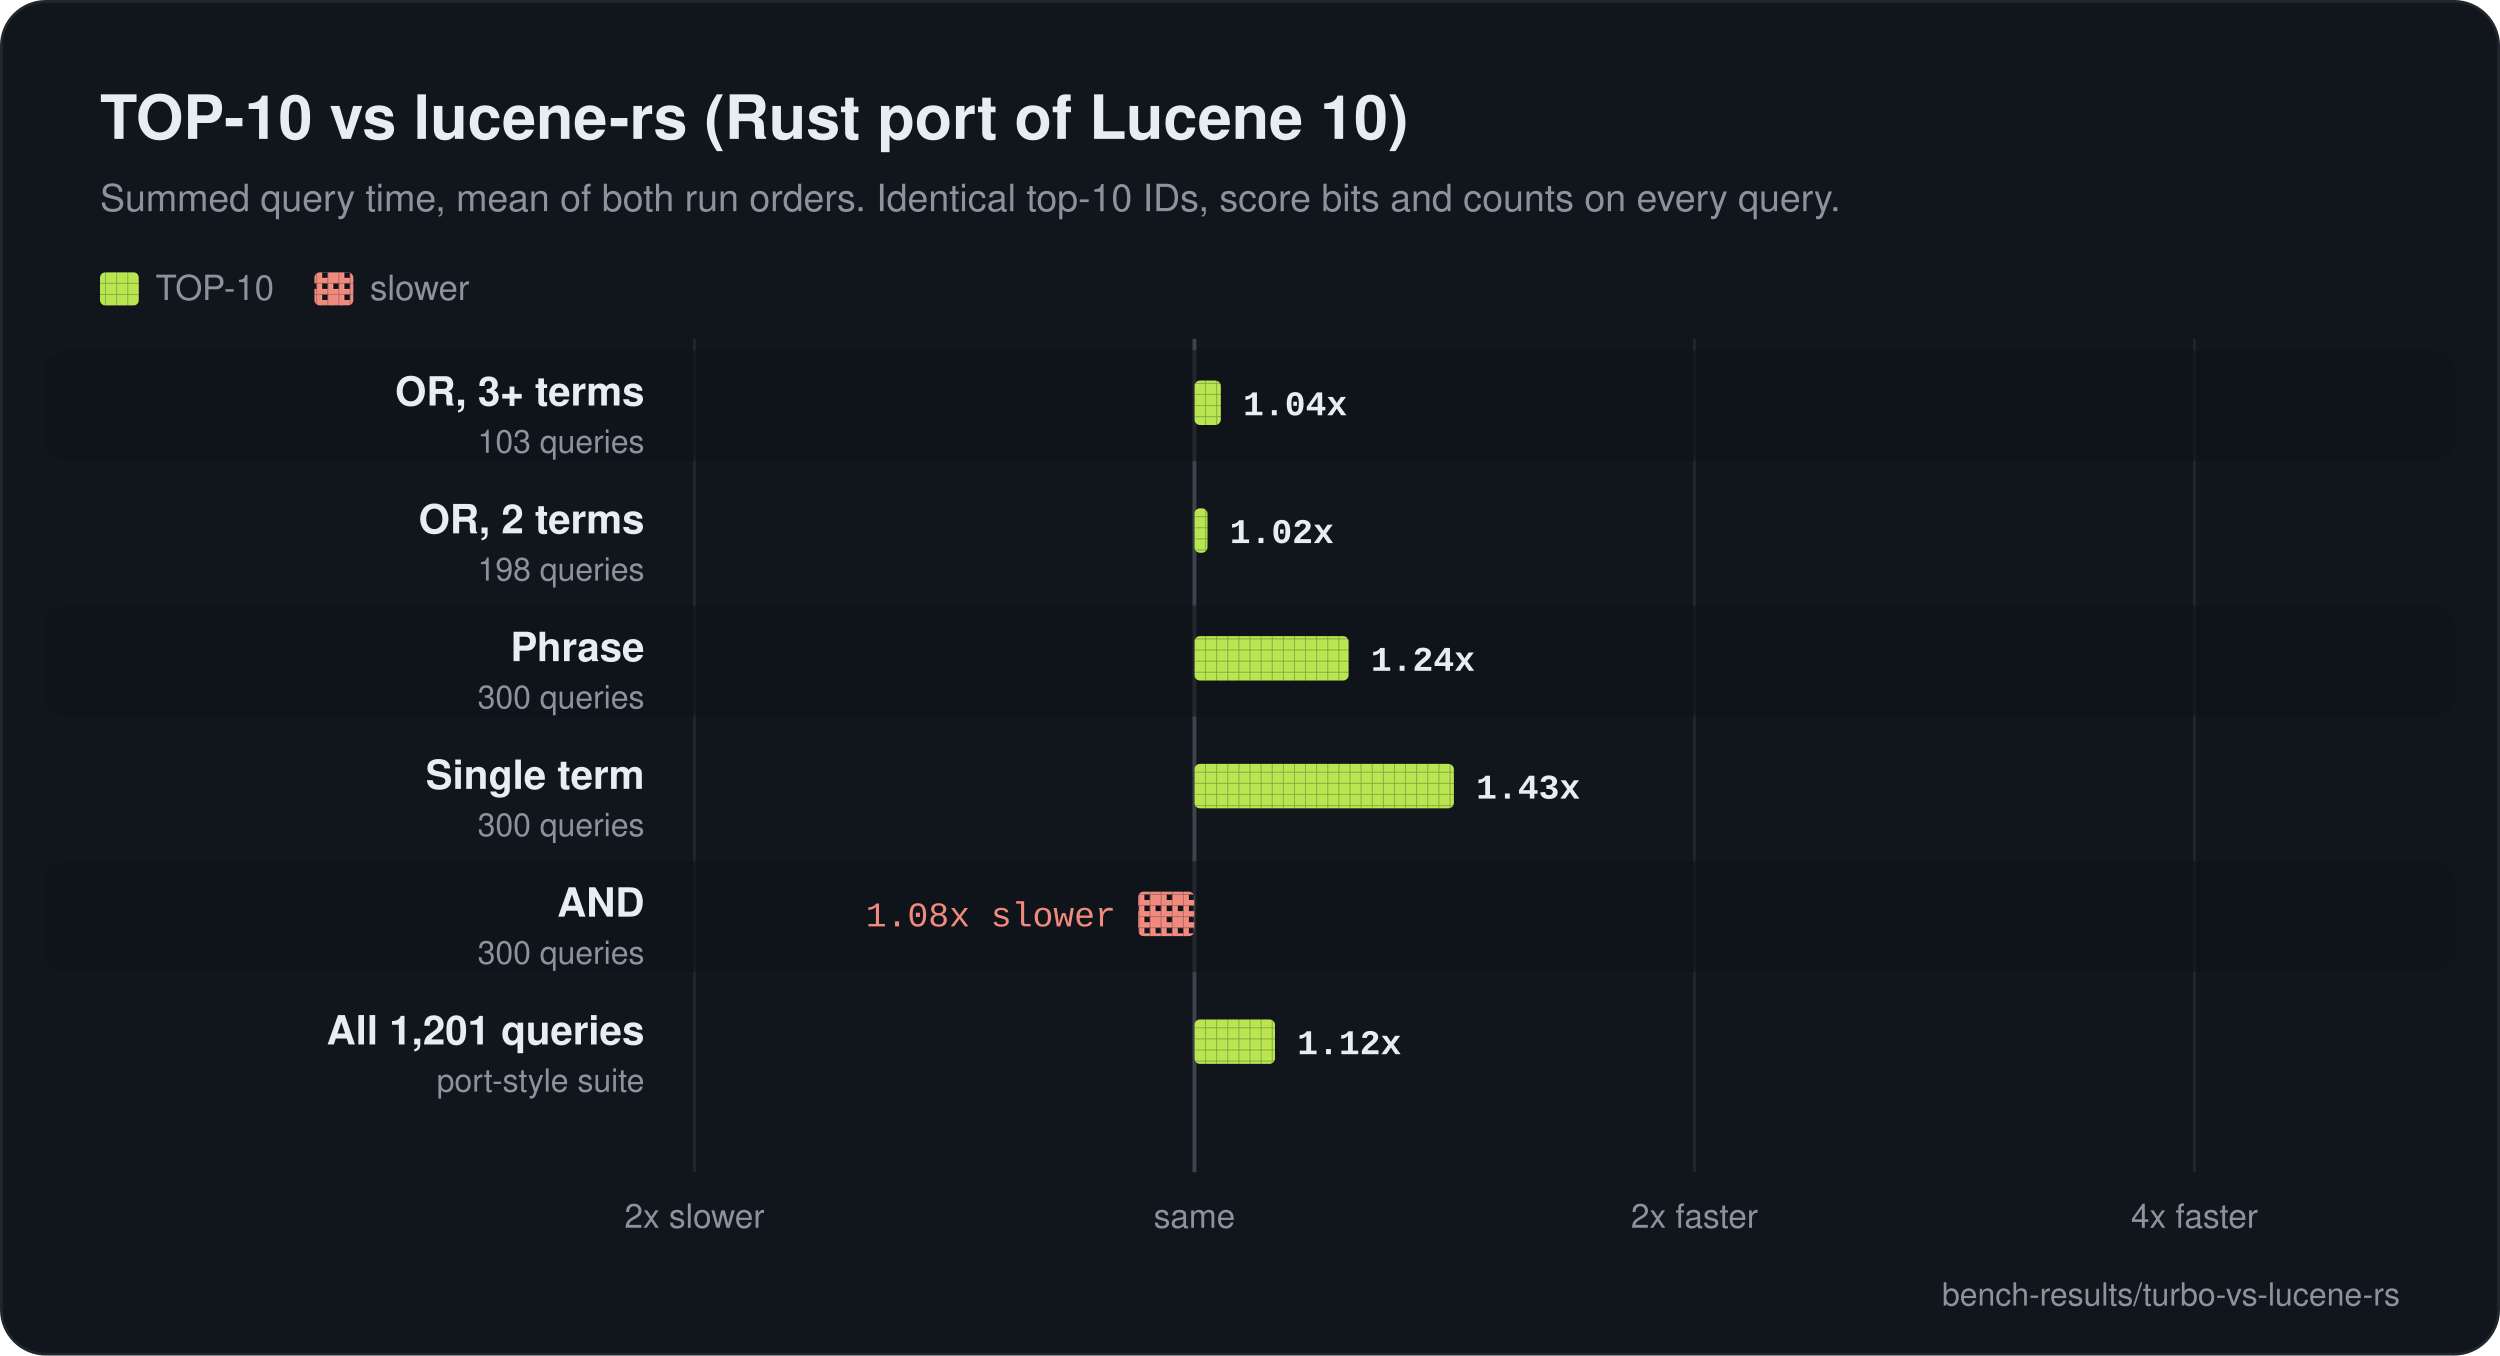
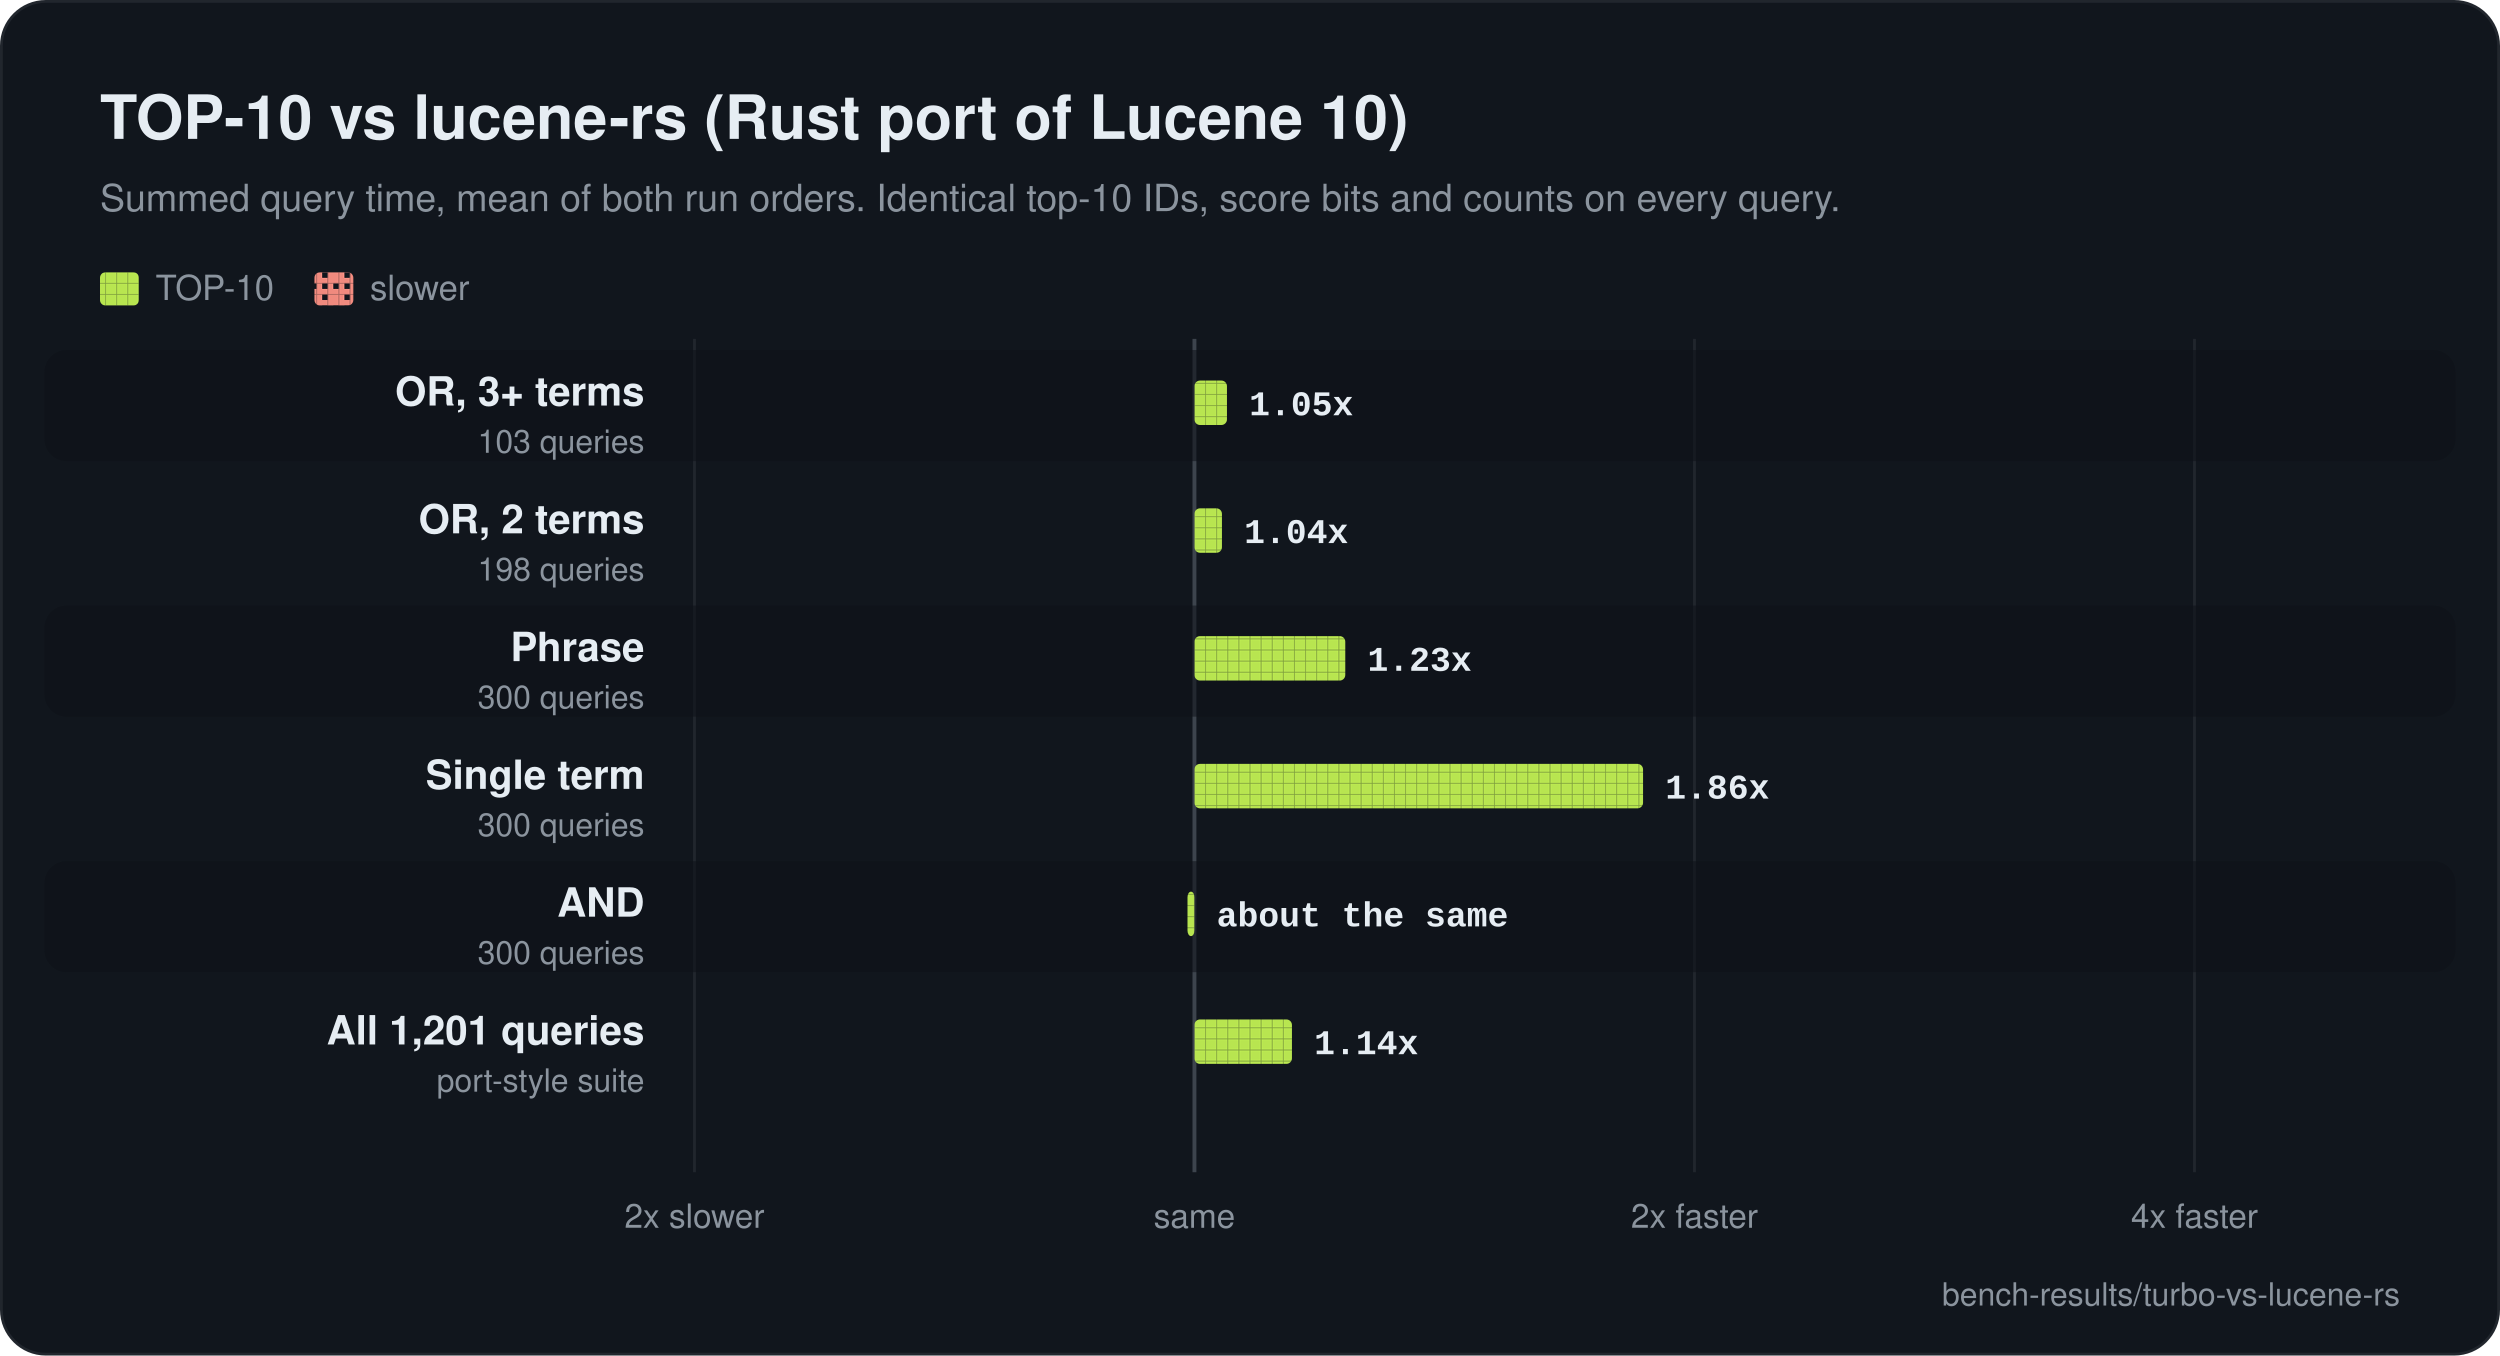
<svg xmlns="http://www.w3.org/2000/svg" width="900" height="488" viewBox="0 0 900 488">
  <defs>
    <pattern id="fast6" width="8" height="8" patternUnits="userSpaceOnUse">
      <rect x="0" y="0" width="2" height="2" fill="#b8e550" />
      <rect x="4" y="0" width="2" height="2" fill="#b8e550" />
      <rect x="2" y="2" width="2" height="2" fill="#b8e550" />
      <rect x="0" y="4" width="2" height="2" fill="#b8e550" />
      <rect x="4" y="4" width="2" height="2" fill="#b8e550" />
      <rect x="6" y="6" width="2" height="2" fill="#b8e550" />
    </pattern>
    <pattern id="fast10" width="8" height="8" patternUnits="userSpaceOnUse">
      <rect x="0" y="0" width="2" height="2" fill="#b8e550" />
      <rect x="2" y="0" width="2" height="2" fill="#b8e550" />
      <rect x="4" y="0" width="2" height="2" fill="#b8e550" />
      <rect x="2" y="2" width="2" height="2" fill="#b8e550" />
      <rect x="6" y="2" width="2" height="2" fill="#b8e550" />
      <rect x="0" y="4" width="2" height="2" fill="#b8e550" />
      <rect x="4" y="4" width="2" height="2" fill="#b8e550" />
      <rect x="6" y="4" width="2" height="2" fill="#b8e550" />
      <rect x="2" y="6" width="2" height="2" fill="#b8e550" />
      <rect x="6" y="6" width="2" height="2" fill="#b8e550" />
    </pattern>
    <pattern id="fast13" width="8" height="8" patternUnits="userSpaceOnUse">
      <rect x="0" y="0" width="2" height="2" fill="#b8e550" />
      <rect x="2" y="0" width="2" height="2" fill="#b8e550" />
      <rect x="4" y="0" width="2" height="2" fill="#b8e550" />
      <rect x="6" y="0" width="2" height="2" fill="#b8e550" />
      <rect x="0" y="2" width="2" height="2" fill="#b8e550" />
      <rect x="2" y="2" width="2" height="2" fill="#b8e550" />
      <rect x="6" y="2" width="2" height="2" fill="#b8e550" />
      <rect x="0" y="4" width="2" height="2" fill="#b8e550" />
      <rect x="2" y="4" width="2" height="2" fill="#b8e550" />
      <rect x="4" y="4" width="2" height="2" fill="#b8e550" />
      <rect x="6" y="4" width="2" height="2" fill="#b8e550" />
      <rect x="2" y="6" width="2" height="2" fill="#b8e550" />
      <rect x="6" y="6" width="2" height="2" fill="#b8e550" />
    </pattern>
    <pattern id="fast16" width="8" height="8" patternUnits="userSpaceOnUse">
      <rect x="0" y="0" width="2" height="2" fill="#b8e550" />
      <rect x="2" y="0" width="2" height="2" fill="#b8e550" />
      <rect x="4" y="0" width="2" height="2" fill="#b8e550" />
      <rect x="6" y="0" width="2" height="2" fill="#b8e550" />
      <rect x="0" y="2" width="2" height="2" fill="#b8e550" />
      <rect x="2" y="2" width="2" height="2" fill="#b8e550" />
      <rect x="4" y="2" width="2" height="2" fill="#b8e550" />
      <rect x="6" y="2" width="2" height="2" fill="#b8e550" />
      <rect x="0" y="4" width="2" height="2" fill="#b8e550" />
      <rect x="2" y="4" width="2" height="2" fill="#b8e550" />
      <rect x="4" y="4" width="2" height="2" fill="#b8e550" />
      <rect x="6" y="4" width="2" height="2" fill="#b8e550" />
      <rect x="0" y="6" width="2" height="2" fill="#b8e550" />
      <rect x="2" y="6" width="2" height="2" fill="#b8e550" />
      <rect x="4" y="6" width="2" height="2" fill="#b8e550" />
      <rect x="6" y="6" width="2" height="2" fill="#b8e550" />
    </pattern>
    <pattern id="fast26" width="8" height="8" patternUnits="userSpaceOnUse">
      <rect x="0" y="0" width="2" height="2" fill="#4fc3b0" />
      <rect x="4" y="0" width="2" height="2" fill="#4fc3b0" />
      <rect x="2" y="2" width="2" height="2" fill="#4fc3b0" />
      <rect x="0" y="4" width="2" height="2" fill="#4fc3b0" />
      <rect x="4" y="4" width="2" height="2" fill="#4fc3b0" />
      <rect x="6" y="6" width="2" height="2" fill="#4fc3b0" />
    </pattern>
    <pattern id="fast210" width="8" height="8" patternUnits="userSpaceOnUse">
      <rect x="0" y="0" width="2" height="2" fill="#4fc3b0" />
      <rect x="2" y="0" width="2" height="2" fill="#4fc3b0" />
      <rect x="4" y="0" width="2" height="2" fill="#4fc3b0" />
      <rect x="2" y="2" width="2" height="2" fill="#4fc3b0" />
      <rect x="6" y="2" width="2" height="2" fill="#4fc3b0" />
      <rect x="0" y="4" width="2" height="2" fill="#4fc3b0" />
      <rect x="4" y="4" width="2" height="2" fill="#4fc3b0" />
      <rect x="6" y="4" width="2" height="2" fill="#4fc3b0" />
      <rect x="2" y="6" width="2" height="2" fill="#4fc3b0" />
      <rect x="6" y="6" width="2" height="2" fill="#4fc3b0" />
    </pattern>
    <pattern id="fast213" width="8" height="8" patternUnits="userSpaceOnUse">
      <rect x="0" y="0" width="2" height="2" fill="#4fc3b0" />
      <rect x="2" y="0" width="2" height="2" fill="#4fc3b0" />
      <rect x="4" y="0" width="2" height="2" fill="#4fc3b0" />
      <rect x="6" y="0" width="2" height="2" fill="#4fc3b0" />
      <rect x="0" y="2" width="2" height="2" fill="#4fc3b0" />
      <rect x="2" y="2" width="2" height="2" fill="#4fc3b0" />
      <rect x="6" y="2" width="2" height="2" fill="#4fc3b0" />
      <rect x="0" y="4" width="2" height="2" fill="#4fc3b0" />
      <rect x="2" y="4" width="2" height="2" fill="#4fc3b0" />
      <rect x="4" y="4" width="2" height="2" fill="#4fc3b0" />
      <rect x="6" y="4" width="2" height="2" fill="#4fc3b0" />
      <rect x="2" y="6" width="2" height="2" fill="#4fc3b0" />
      <rect x="6" y="6" width="2" height="2" fill="#4fc3b0" />
    </pattern>
    <pattern id="fast216" width="8" height="8" patternUnits="userSpaceOnUse">
      <rect x="0" y="0" width="2" height="2" fill="#4fc3b0" />
      <rect x="2" y="0" width="2" height="2" fill="#4fc3b0" />
      <rect x="4" y="0" width="2" height="2" fill="#4fc3b0" />
      <rect x="6" y="0" width="2" height="2" fill="#4fc3b0" />
      <rect x="0" y="2" width="2" height="2" fill="#4fc3b0" />
      <rect x="2" y="2" width="2" height="2" fill="#4fc3b0" />
      <rect x="4" y="2" width="2" height="2" fill="#4fc3b0" />
      <rect x="6" y="2" width="2" height="2" fill="#4fc3b0" />
      <rect x="0" y="4" width="2" height="2" fill="#4fc3b0" />
      <rect x="2" y="4" width="2" height="2" fill="#4fc3b0" />
      <rect x="4" y="4" width="2" height="2" fill="#4fc3b0" />
      <rect x="6" y="4" width="2" height="2" fill="#4fc3b0" />
      <rect x="0" y="6" width="2" height="2" fill="#4fc3b0" />
      <rect x="2" y="6" width="2" height="2" fill="#4fc3b0" />
      <rect x="4" y="6" width="2" height="2" fill="#4fc3b0" />
      <rect x="6" y="6" width="2" height="2" fill="#4fc3b0" />
    </pattern>
    <pattern id="slow6" width="8" height="8" patternUnits="userSpaceOnUse">
      <rect x="0" y="0" width="2" height="2" fill="#f08a7e" />
      <rect x="4" y="0" width="2" height="2" fill="#f08a7e" />
      <rect x="2" y="2" width="2" height="2" fill="#f08a7e" />
      <rect x="0" y="4" width="2" height="2" fill="#f08a7e" />
      <rect x="4" y="4" width="2" height="2" fill="#f08a7e" />
      <rect x="6" y="6" width="2" height="2" fill="#f08a7e" />
    </pattern>
    <pattern id="slow10" width="8" height="8" patternUnits="userSpaceOnUse">
      <rect x="0" y="0" width="2" height="2" fill="#f08a7e" />
      <rect x="2" y="0" width="2" height="2" fill="#f08a7e" />
      <rect x="4" y="0" width="2" height="2" fill="#f08a7e" />
      <rect x="2" y="2" width="2" height="2" fill="#f08a7e" />
      <rect x="6" y="2" width="2" height="2" fill="#f08a7e" />
      <rect x="0" y="4" width="2" height="2" fill="#f08a7e" />
      <rect x="4" y="4" width="2" height="2" fill="#f08a7e" />
      <rect x="6" y="4" width="2" height="2" fill="#f08a7e" />
      <rect x="2" y="6" width="2" height="2" fill="#f08a7e" />
      <rect x="6" y="6" width="2" height="2" fill="#f08a7e" />
    </pattern>
    <pattern id="slow13" width="8" height="8" patternUnits="userSpaceOnUse">
      <rect x="0" y="0" width="2" height="2" fill="#f08a7e" />
      <rect x="2" y="0" width="2" height="2" fill="#f08a7e" />
      <rect x="4" y="0" width="2" height="2" fill="#f08a7e" />
      <rect x="6" y="0" width="2" height="2" fill="#f08a7e" />
      <rect x="0" y="2" width="2" height="2" fill="#f08a7e" />
      <rect x="2" y="2" width="2" height="2" fill="#f08a7e" />
      <rect x="6" y="2" width="2" height="2" fill="#f08a7e" />
      <rect x="0" y="4" width="2" height="2" fill="#f08a7e" />
      <rect x="2" y="4" width="2" height="2" fill="#f08a7e" />
      <rect x="4" y="4" width="2" height="2" fill="#f08a7e" />
      <rect x="6" y="4" width="2" height="2" fill="#f08a7e" />
      <rect x="2" y="6" width="2" height="2" fill="#f08a7e" />
      <rect x="6" y="6" width="2" height="2" fill="#f08a7e" />
    </pattern>
    <pattern id="slow16" width="8" height="8" patternUnits="userSpaceOnUse">
      <rect x="0" y="0" width="2" height="2" fill="#f08a7e" />
      <rect x="2" y="0" width="2" height="2" fill="#f08a7e" />
      <rect x="4" y="0" width="2" height="2" fill="#f08a7e" />
      <rect x="6" y="0" width="2" height="2" fill="#f08a7e" />
      <rect x="0" y="2" width="2" height="2" fill="#f08a7e" />
      <rect x="2" y="2" width="2" height="2" fill="#f08a7e" />
      <rect x="4" y="2" width="2" height="2" fill="#f08a7e" />
      <rect x="6" y="2" width="2" height="2" fill="#f08a7e" />
      <rect x="0" y="4" width="2" height="2" fill="#f08a7e" />
      <rect x="2" y="4" width="2" height="2" fill="#f08a7e" />
      <rect x="4" y="4" width="2" height="2" fill="#f08a7e" />
      <rect x="6" y="4" width="2" height="2" fill="#f08a7e" />
      <rect x="0" y="6" width="2" height="2" fill="#f08a7e" />
      <rect x="2" y="6" width="2" height="2" fill="#f08a7e" />
      <rect x="4" y="6" width="2" height="2" fill="#f08a7e" />
      <rect x="6" y="6" width="2" height="2" fill="#f08a7e" />
    </pattern>
    <pattern id="neutral6" width="8" height="8" patternUnits="userSpaceOnUse">
      <rect x="0" y="0" width="2" height="2" fill="#6e7681" />
      <rect x="4" y="0" width="2" height="2" fill="#6e7681" />
      <rect x="2" y="2" width="2" height="2" fill="#6e7681" />
      <rect x="0" y="4" width="2" height="2" fill="#6e7681" />
      <rect x="4" y="4" width="2" height="2" fill="#6e7681" />
      <rect x="6" y="6" width="2" height="2" fill="#6e7681" />
    </pattern>
    <pattern id="neutral10" width="8" height="8" patternUnits="userSpaceOnUse">
      <rect x="0" y="0" width="2" height="2" fill="#6e7681" />
      <rect x="2" y="0" width="2" height="2" fill="#6e7681" />
      <rect x="4" y="0" width="2" height="2" fill="#6e7681" />
      <rect x="2" y="2" width="2" height="2" fill="#6e7681" />
      <rect x="6" y="2" width="2" height="2" fill="#6e7681" />
      <rect x="0" y="4" width="2" height="2" fill="#6e7681" />
      <rect x="4" y="4" width="2" height="2" fill="#6e7681" />
      <rect x="6" y="4" width="2" height="2" fill="#6e7681" />
      <rect x="2" y="6" width="2" height="2" fill="#6e7681" />
      <rect x="6" y="6" width="2" height="2" fill="#6e7681" />
    </pattern>
    <pattern id="neutral13" width="8" height="8" patternUnits="userSpaceOnUse">
      <rect x="0" y="0" width="2" height="2" fill="#6e7681" />
      <rect x="2" y="0" width="2" height="2" fill="#6e7681" />
      <rect x="4" y="0" width="2" height="2" fill="#6e7681" />
      <rect x="6" y="0" width="2" height="2" fill="#6e7681" />
      <rect x="0" y="2" width="2" height="2" fill="#6e7681" />
      <rect x="2" y="2" width="2" height="2" fill="#6e7681" />
      <rect x="6" y="2" width="2" height="2" fill="#6e7681" />
      <rect x="0" y="4" width="2" height="2" fill="#6e7681" />
      <rect x="2" y="4" width="2" height="2" fill="#6e7681" />
      <rect x="4" y="4" width="2" height="2" fill="#6e7681" />
      <rect x="6" y="4" width="2" height="2" fill="#6e7681" />
      <rect x="2" y="6" width="2" height="2" fill="#6e7681" />
      <rect x="6" y="6" width="2" height="2" fill="#6e7681" />
    </pattern>
    <pattern id="neutral16" width="8" height="8" patternUnits="userSpaceOnUse">
      <rect x="0" y="0" width="2" height="2" fill="#6e7681" />
      <rect x="2" y="0" width="2" height="2" fill="#6e7681" />
      <rect x="4" y="0" width="2" height="2" fill="#6e7681" />
      <rect x="6" y="0" width="2" height="2" fill="#6e7681" />
      <rect x="0" y="2" width="2" height="2" fill="#6e7681" />
      <rect x="2" y="2" width="2" height="2" fill="#6e7681" />
      <rect x="4" y="2" width="2" height="2" fill="#6e7681" />
      <rect x="6" y="2" width="2" height="2" fill="#6e7681" />
      <rect x="0" y="4" width="2" height="2" fill="#6e7681" />
      <rect x="2" y="4" width="2" height="2" fill="#6e7681" />
      <rect x="4" y="4" width="2" height="2" fill="#6e7681" />
      <rect x="6" y="4" width="2" height="2" fill="#6e7681" />
      <rect x="0" y="6" width="2" height="2" fill="#6e7681" />
      <rect x="2" y="6" width="2" height="2" fill="#6e7681" />
      <rect x="4" y="6" width="2" height="2" fill="#6e7681" />
      <rect x="6" y="6" width="2" height="2" fill="#6e7681" />
    </pattern>
    <pattern id="ink6" width="8" height="8" patternUnits="userSpaceOnUse">
      <rect x="0" y="0" width="2" height="2" fill="#e6edf3" />
      <rect x="4" y="0" width="2" height="2" fill="#e6edf3" />
      <rect x="2" y="2" width="2" height="2" fill="#e6edf3" />
      <rect x="0" y="4" width="2" height="2" fill="#e6edf3" />
      <rect x="4" y="4" width="2" height="2" fill="#e6edf3" />
      <rect x="6" y="6" width="2" height="2" fill="#e6edf3" />
    </pattern>
    <pattern id="ink10" width="8" height="8" patternUnits="userSpaceOnUse">
      <rect x="0" y="0" width="2" height="2" fill="#e6edf3" />
      <rect x="2" y="0" width="2" height="2" fill="#e6edf3" />
      <rect x="4" y="0" width="2" height="2" fill="#e6edf3" />
      <rect x="2" y="2" width="2" height="2" fill="#e6edf3" />
      <rect x="6" y="2" width="2" height="2" fill="#e6edf3" />
      <rect x="0" y="4" width="2" height="2" fill="#e6edf3" />
      <rect x="4" y="4" width="2" height="2" fill="#e6edf3" />
      <rect x="6" y="4" width="2" height="2" fill="#e6edf3" />
      <rect x="2" y="6" width="2" height="2" fill="#e6edf3" />
      <rect x="6" y="6" width="2" height="2" fill="#e6edf3" />
    </pattern>
    <pattern id="ink13" width="8" height="8" patternUnits="userSpaceOnUse">
      <rect x="0" y="0" width="2" height="2" fill="#e6edf3" />
      <rect x="2" y="0" width="2" height="2" fill="#e6edf3" />
      <rect x="4" y="0" width="2" height="2" fill="#e6edf3" />
      <rect x="6" y="0" width="2" height="2" fill="#e6edf3" />
      <rect x="0" y="2" width="2" height="2" fill="#e6edf3" />
      <rect x="2" y="2" width="2" height="2" fill="#e6edf3" />
      <rect x="6" y="2" width="2" height="2" fill="#e6edf3" />
      <rect x="0" y="4" width="2" height="2" fill="#e6edf3" />
      <rect x="2" y="4" width="2" height="2" fill="#e6edf3" />
      <rect x="4" y="4" width="2" height="2" fill="#e6edf3" />
      <rect x="6" y="4" width="2" height="2" fill="#e6edf3" />
      <rect x="2" y="6" width="2" height="2" fill="#e6edf3" />
      <rect x="6" y="6" width="2" height="2" fill="#e6edf3" />
    </pattern>
    <pattern id="ink16" width="8" height="8" patternUnits="userSpaceOnUse">
      <rect x="0" y="0" width="2" height="2" fill="#e6edf3" />
      <rect x="2" y="0" width="2" height="2" fill="#e6edf3" />
      <rect x="4" y="0" width="2" height="2" fill="#e6edf3" />
      <rect x="6" y="0" width="2" height="2" fill="#e6edf3" />
      <rect x="0" y="2" width="2" height="2" fill="#e6edf3" />
      <rect x="2" y="2" width="2" height="2" fill="#e6edf3" />
      <rect x="4" y="2" width="2" height="2" fill="#e6edf3" />
      <rect x="6" y="2" width="2" height="2" fill="#e6edf3" />
      <rect x="0" y="4" width="2" height="2" fill="#e6edf3" />
      <rect x="2" y="4" width="2" height="2" fill="#e6edf3" />
      <rect x="4" y="4" width="2" height="2" fill="#e6edf3" />
      <rect x="6" y="4" width="2" height="2" fill="#e6edf3" />
      <rect x="0" y="6" width="2" height="2" fill="#e6edf3" />
      <rect x="2" y="6" width="2" height="2" fill="#e6edf3" />
      <rect x="4" y="6" width="2" height="2" fill="#e6edf3" />
      <rect x="6" y="6" width="2" height="2" fill="#e6edf3" />
    </pattern>
  </defs>
  <rect x="0.5" y="0.5" width="899" height="487" rx="16" fill="#11161d" stroke="#21262d" />
  <text x="36.0" y="50.0" font-size="22" font-weight="650" fill="#e6edf3" text-anchor="start" font-family="-apple-system, BlinkMacSystemFont, 'Segoe UI', Helvetica, Arial, sans-serif" opacity="1">TOP-10 vs lucene-rs (Rust port of Lucene 10)</text>
  <text x="36.0" y="76.0" font-size="13.5" font-weight="400" fill="#8b949e" text-anchor="start" font-family="-apple-system, BlinkMacSystemFont, 'Segoe UI', Helvetica, Arial, sans-serif" opacity="1">Summed query time, mean of both run orders. Identical top-10 IDs, score bits and counts on every query.</text>
  <rect x="36" y="98" width="14" height="12" rx="2" fill="url(#fast16)" />
  <text x="56.0" y="108.0" font-size="12.5" font-weight="400" fill="#8b949e" text-anchor="start" font-family="-apple-system, BlinkMacSystemFont, 'Segoe UI', Helvetica, Arial, sans-serif" opacity="1">TOP-10</text>
  <rect x="113.2" y="98" width="14" height="12" rx="2" fill="url(#slow13)" />
  <text x="133.2" y="108.0" font-size="12.5" font-weight="400" fill="#8b949e" text-anchor="start" font-family="-apple-system, BlinkMacSystemFont, 'Segoe UI', Helvetica, Arial, sans-serif" opacity="1">slower</text>
  <line x1="250.0" y1="122" x2="250.0" y2="422" stroke="#21262d" stroke-width="1" />
  <text x="250.0" y="442.0" font-size="12" font-weight="400" fill="#8b949e" text-anchor="middle" font-family="-apple-system, BlinkMacSystemFont, 'Segoe UI', Helvetica, Arial, sans-serif" opacity="1">2x slower</text>
  <line x1="430.0" y1="122" x2="430.0" y2="422" stroke="#3d444d" stroke-width="1.4" />
  <text x="430.0" y="442.0" font-size="12" font-weight="400" fill="#8b949e" text-anchor="middle" font-family="-apple-system, BlinkMacSystemFont, 'Segoe UI', Helvetica, Arial, sans-serif" opacity="1">same</text>
  <line x1="610.0" y1="122" x2="610.0" y2="422" stroke="#21262d" stroke-width="1" />
  <text x="610.0" y="442.0" font-size="12" font-weight="400" fill="#8b949e" text-anchor="middle" font-family="-apple-system, BlinkMacSystemFont, 'Segoe UI', Helvetica, Arial, sans-serif" opacity="1">2x faster</text>
  <line x1="790.0" y1="122" x2="790.0" y2="422" stroke="#21262d" stroke-width="1" />
  <text x="790.0" y="442.0" font-size="12" font-weight="400" fill="#8b949e" text-anchor="middle" font-family="-apple-system, BlinkMacSystemFont, 'Segoe UI', Helvetica, Arial, sans-serif" opacity="1">4x faster</text>
  <rect x="16" y="126" width="868" height="40" rx="8" fill="#0d1117" opacity="0.55" />
  <text x="232.0" y="146.0" font-size="14.5" font-weight="550" fill="#e6edf3" text-anchor="end" font-family="-apple-system, BlinkMacSystemFont, 'Segoe UI', Helvetica, Arial, sans-serif" opacity="1">OR, 3+ terms</text>
  <text x="232.0" y="163.0" font-size="11.5" font-weight="400" fill="#8b949e" text-anchor="end" font-family="-apple-system, BlinkMacSystemFont, 'Segoe UI', Helvetica, Arial, sans-serif" opacity="1">103 queries</text>
-   <rect x="430.0" y="137" width="9.5" height="16" rx="2" fill="url(#fast16)" />
-   <text x="447.5" y="149.5" font-size="12.5" font-weight="600" fill="#e6edf3" text-anchor="start" font-family="ui-monospace, SFMono-Regular, Menlo, Consolas, 'Liberation Mono', monospace" opacity="1">1.04x</text>
+   <rect x="430.0" y="137" width="11.7" height="16" rx="2" fill="url(#fast16)" />
+   <text x="449.7" y="149.5" font-size="12.5" font-weight="600" fill="#e6edf3" text-anchor="start" font-family="ui-monospace, SFMono-Regular, Menlo, Consolas, 'Liberation Mono', monospace" opacity="1">1.05x</text>
  <text x="232.0" y="192.0" font-size="14.5" font-weight="550" fill="#e6edf3" text-anchor="end" font-family="-apple-system, BlinkMacSystemFont, 'Segoe UI', Helvetica, Arial, sans-serif" opacity="1">OR, 2 terms</text>
  <text x="232.0" y="209.0" font-size="11.5" font-weight="400" fill="#8b949e" text-anchor="end" font-family="-apple-system, BlinkMacSystemFont, 'Segoe UI', Helvetica, Arial, sans-serif" opacity="1">198 queries</text>
-   <rect x="430.0" y="183" width="4.7" height="16" rx="2" fill="url(#fast16)" />
-   <text x="442.7" y="195.5" font-size="12.5" font-weight="600" fill="#e6edf3" text-anchor="start" font-family="ui-monospace, SFMono-Regular, Menlo, Consolas, 'Liberation Mono', monospace" opacity="1">1.02x</text>
+   <rect x="430.0" y="183" width="9.9" height="16" rx="2" fill="url(#fast16)" />
+   <text x="447.9" y="195.5" font-size="12.5" font-weight="600" fill="#e6edf3" text-anchor="start" font-family="ui-monospace, SFMono-Regular, Menlo, Consolas, 'Liberation Mono', monospace" opacity="1">1.04x</text>
  <rect x="16" y="218" width="868" height="40" rx="8" fill="#0d1117" opacity="0.55" />
  <text x="232.0" y="238.0" font-size="14.5" font-weight="550" fill="#e6edf3" text-anchor="end" font-family="-apple-system, BlinkMacSystemFont, 'Segoe UI', Helvetica, Arial, sans-serif" opacity="1">Phrase</text>
  <text x="232.0" y="255.0" font-size="11.5" font-weight="400" fill="#8b949e" text-anchor="end" font-family="-apple-system, BlinkMacSystemFont, 'Segoe UI', Helvetica, Arial, sans-serif" opacity="1">300 queries</text>
-   <rect x="430.0" y="229" width="55.5" height="16" rx="2" fill="url(#fast16)" />
-   <text x="493.5" y="241.5" font-size="12.5" font-weight="600" fill="#e6edf3" text-anchor="start" font-family="ui-monospace, SFMono-Regular, Menlo, Consolas, 'Liberation Mono', monospace" opacity="1">1.24x</text>
+   <rect x="430.0" y="229" width="54.3" height="16" rx="2" fill="url(#fast16)" />
+   <text x="492.3" y="241.5" font-size="12.5" font-weight="600" fill="#e6edf3" text-anchor="start" font-family="ui-monospace, SFMono-Regular, Menlo, Consolas, 'Liberation Mono', monospace" opacity="1">1.23x</text>
  <text x="232.0" y="284.0" font-size="14.5" font-weight="550" fill="#e6edf3" text-anchor="end" font-family="-apple-system, BlinkMacSystemFont, 'Segoe UI', Helvetica, Arial, sans-serif" opacity="1">Single term</text>
  <text x="232.0" y="301.0" font-size="11.5" font-weight="400" fill="#8b949e" text-anchor="end" font-family="-apple-system, BlinkMacSystemFont, 'Segoe UI', Helvetica, Arial, sans-serif" opacity="1">300 queries</text>
-   <rect x="430.0" y="275" width="93.4" height="16" rx="2" fill="url(#fast16)" />
-   <text x="531.4" y="287.5" font-size="12.5" font-weight="600" fill="#e6edf3" text-anchor="start" font-family="ui-monospace, SFMono-Regular, Menlo, Consolas, 'Liberation Mono', monospace" opacity="1">1.43x</text>
+   <rect x="430.0" y="275" width="161.5" height="16" rx="2" fill="url(#fast16)" />
+   <text x="599.5" y="287.5" font-size="12.5" font-weight="600" fill="#e6edf3" text-anchor="start" font-family="ui-monospace, SFMono-Regular, Menlo, Consolas, 'Liberation Mono', monospace" opacity="1">1.86x</text>
  <rect x="16" y="310" width="868" height="40" rx="8" fill="#0d1117" opacity="0.55" />
  <text x="232.0" y="330.0" font-size="14.5" font-weight="550" fill="#e6edf3" text-anchor="end" font-family="-apple-system, BlinkMacSystemFont, 'Segoe UI', Helvetica, Arial, sans-serif" opacity="1">AND</text>
  <text x="232.0" y="347.0" font-size="11.5" font-weight="400" fill="#8b949e" text-anchor="end" font-family="-apple-system, BlinkMacSystemFont, 'Segoe UI', Helvetica, Arial, sans-serif" opacity="1">300 queries</text>
-   <rect x="409.7" y="321" width="20.3" height="16" rx="2" fill="url(#slow13)" />
-   <text x="401.7" y="333.5" font-size="12.5" font-weight="400" fill="#f08a7e" text-anchor="end" font-family="ui-monospace, SFMono-Regular, Menlo, Consolas, 'Liberation Mono', monospace" opacity="1">1.08x slower</text>
+   <rect x="427.5" y="321" width="2.5" height="16" rx="2" fill="url(#fast16)" />
+   <text x="438.0" y="333.5" font-size="12.5" font-weight="600" fill="#e6edf3" text-anchor="start" font-family="ui-monospace, SFMono-Regular, Menlo, Consolas, 'Liberation Mono', monospace" opacity="1">about the same</text>
  <text x="232.0" y="376.0" font-size="14.5" font-weight="550" fill="#e6edf3" text-anchor="end" font-family="-apple-system, BlinkMacSystemFont, 'Segoe UI', Helvetica, Arial, sans-serif" opacity="1">All 1,201 queries</text>
  <text x="232.0" y="393.0" font-size="11.5" font-weight="400" fill="#8b949e" text-anchor="end" font-family="-apple-system, BlinkMacSystemFont, 'Segoe UI', Helvetica, Arial, sans-serif" opacity="1">port-style suite</text>
-   <rect x="430.0" y="367" width="29.0" height="16" rx="2" fill="url(#fast16)" />
-   <text x="467.0" y="379.5" font-size="12.5" font-weight="600" fill="#e6edf3" text-anchor="start" font-family="ui-monospace, SFMono-Regular, Menlo, Consolas, 'Liberation Mono', monospace" opacity="1">1.12x</text>
+   <rect x="430.0" y="367" width="35.1" height="16" rx="2" fill="url(#fast16)" />
+   <text x="473.1" y="379.5" font-size="12.5" font-weight="600" fill="#e6edf3" text-anchor="start" font-family="ui-monospace, SFMono-Regular, Menlo, Consolas, 'Liberation Mono', monospace" opacity="1">1.14x</text>
  <text x="864.0" y="470.0" font-size="11.5" font-weight="400" fill="#8b949e" text-anchor="end" font-family="-apple-system, BlinkMacSystemFont, 'Segoe UI', Helvetica, Arial, sans-serif" opacity="1">bench-results/turbo-vs-lucene-rs</text>
</svg>
